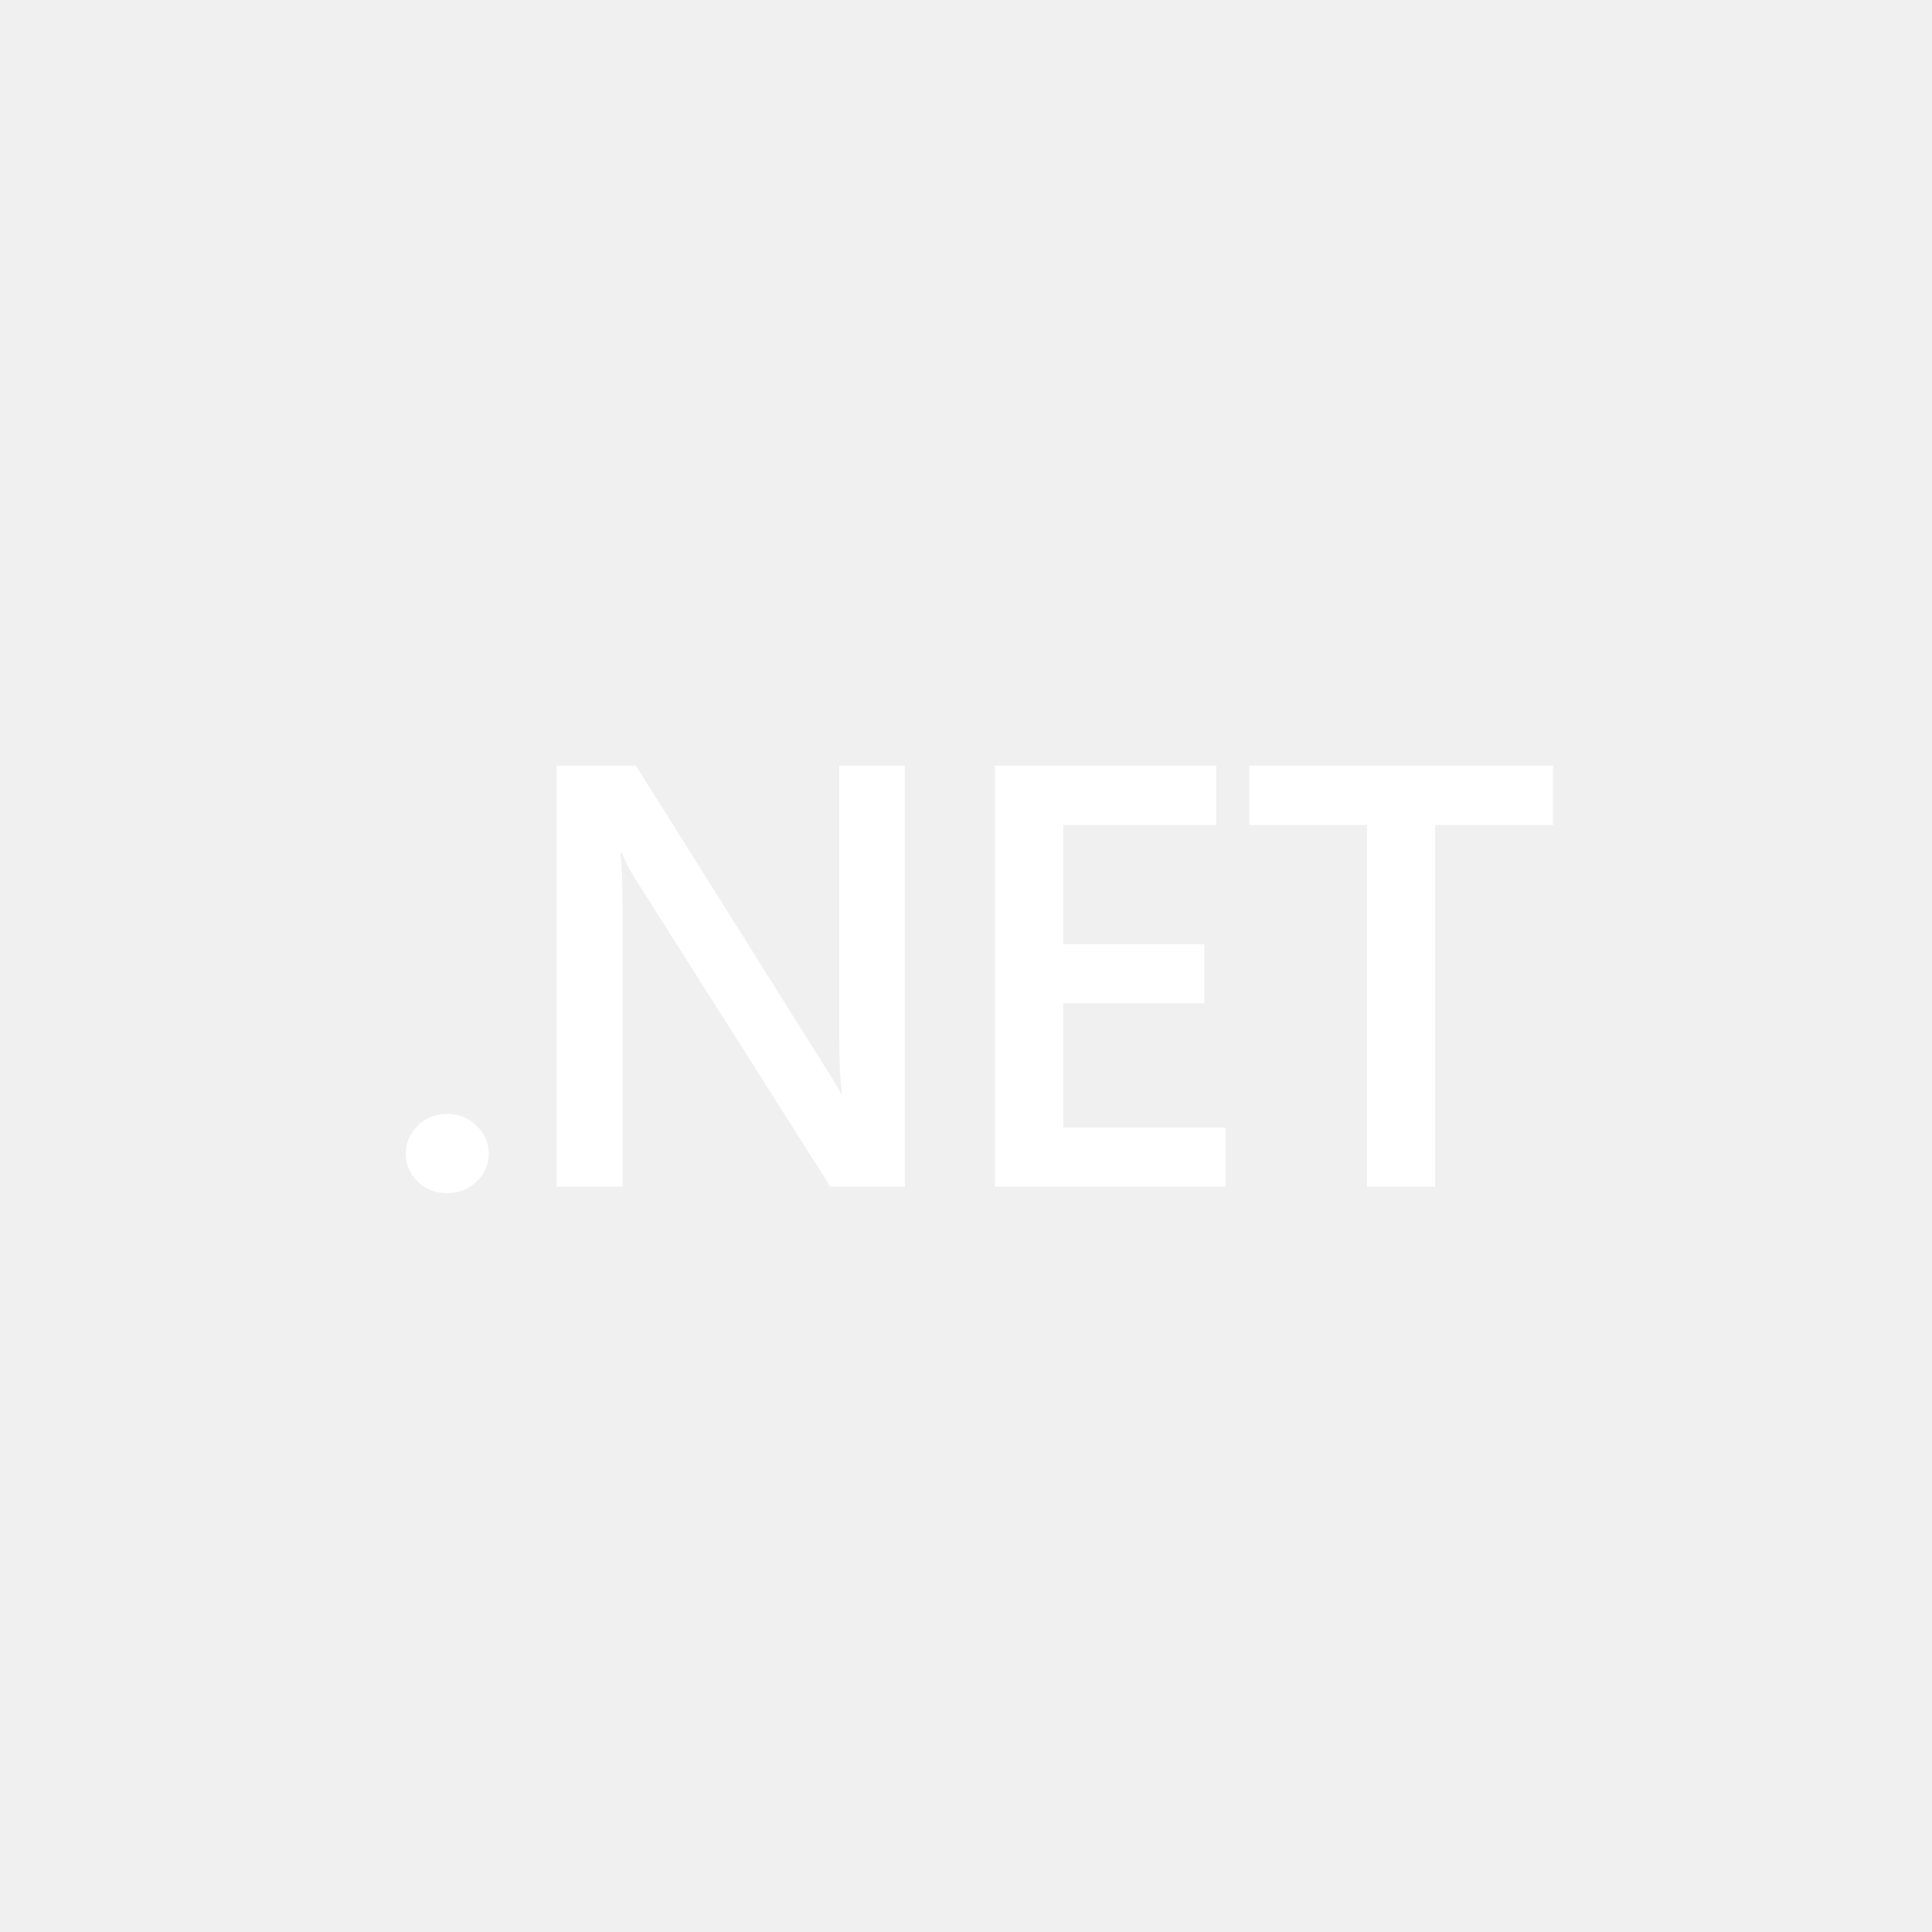
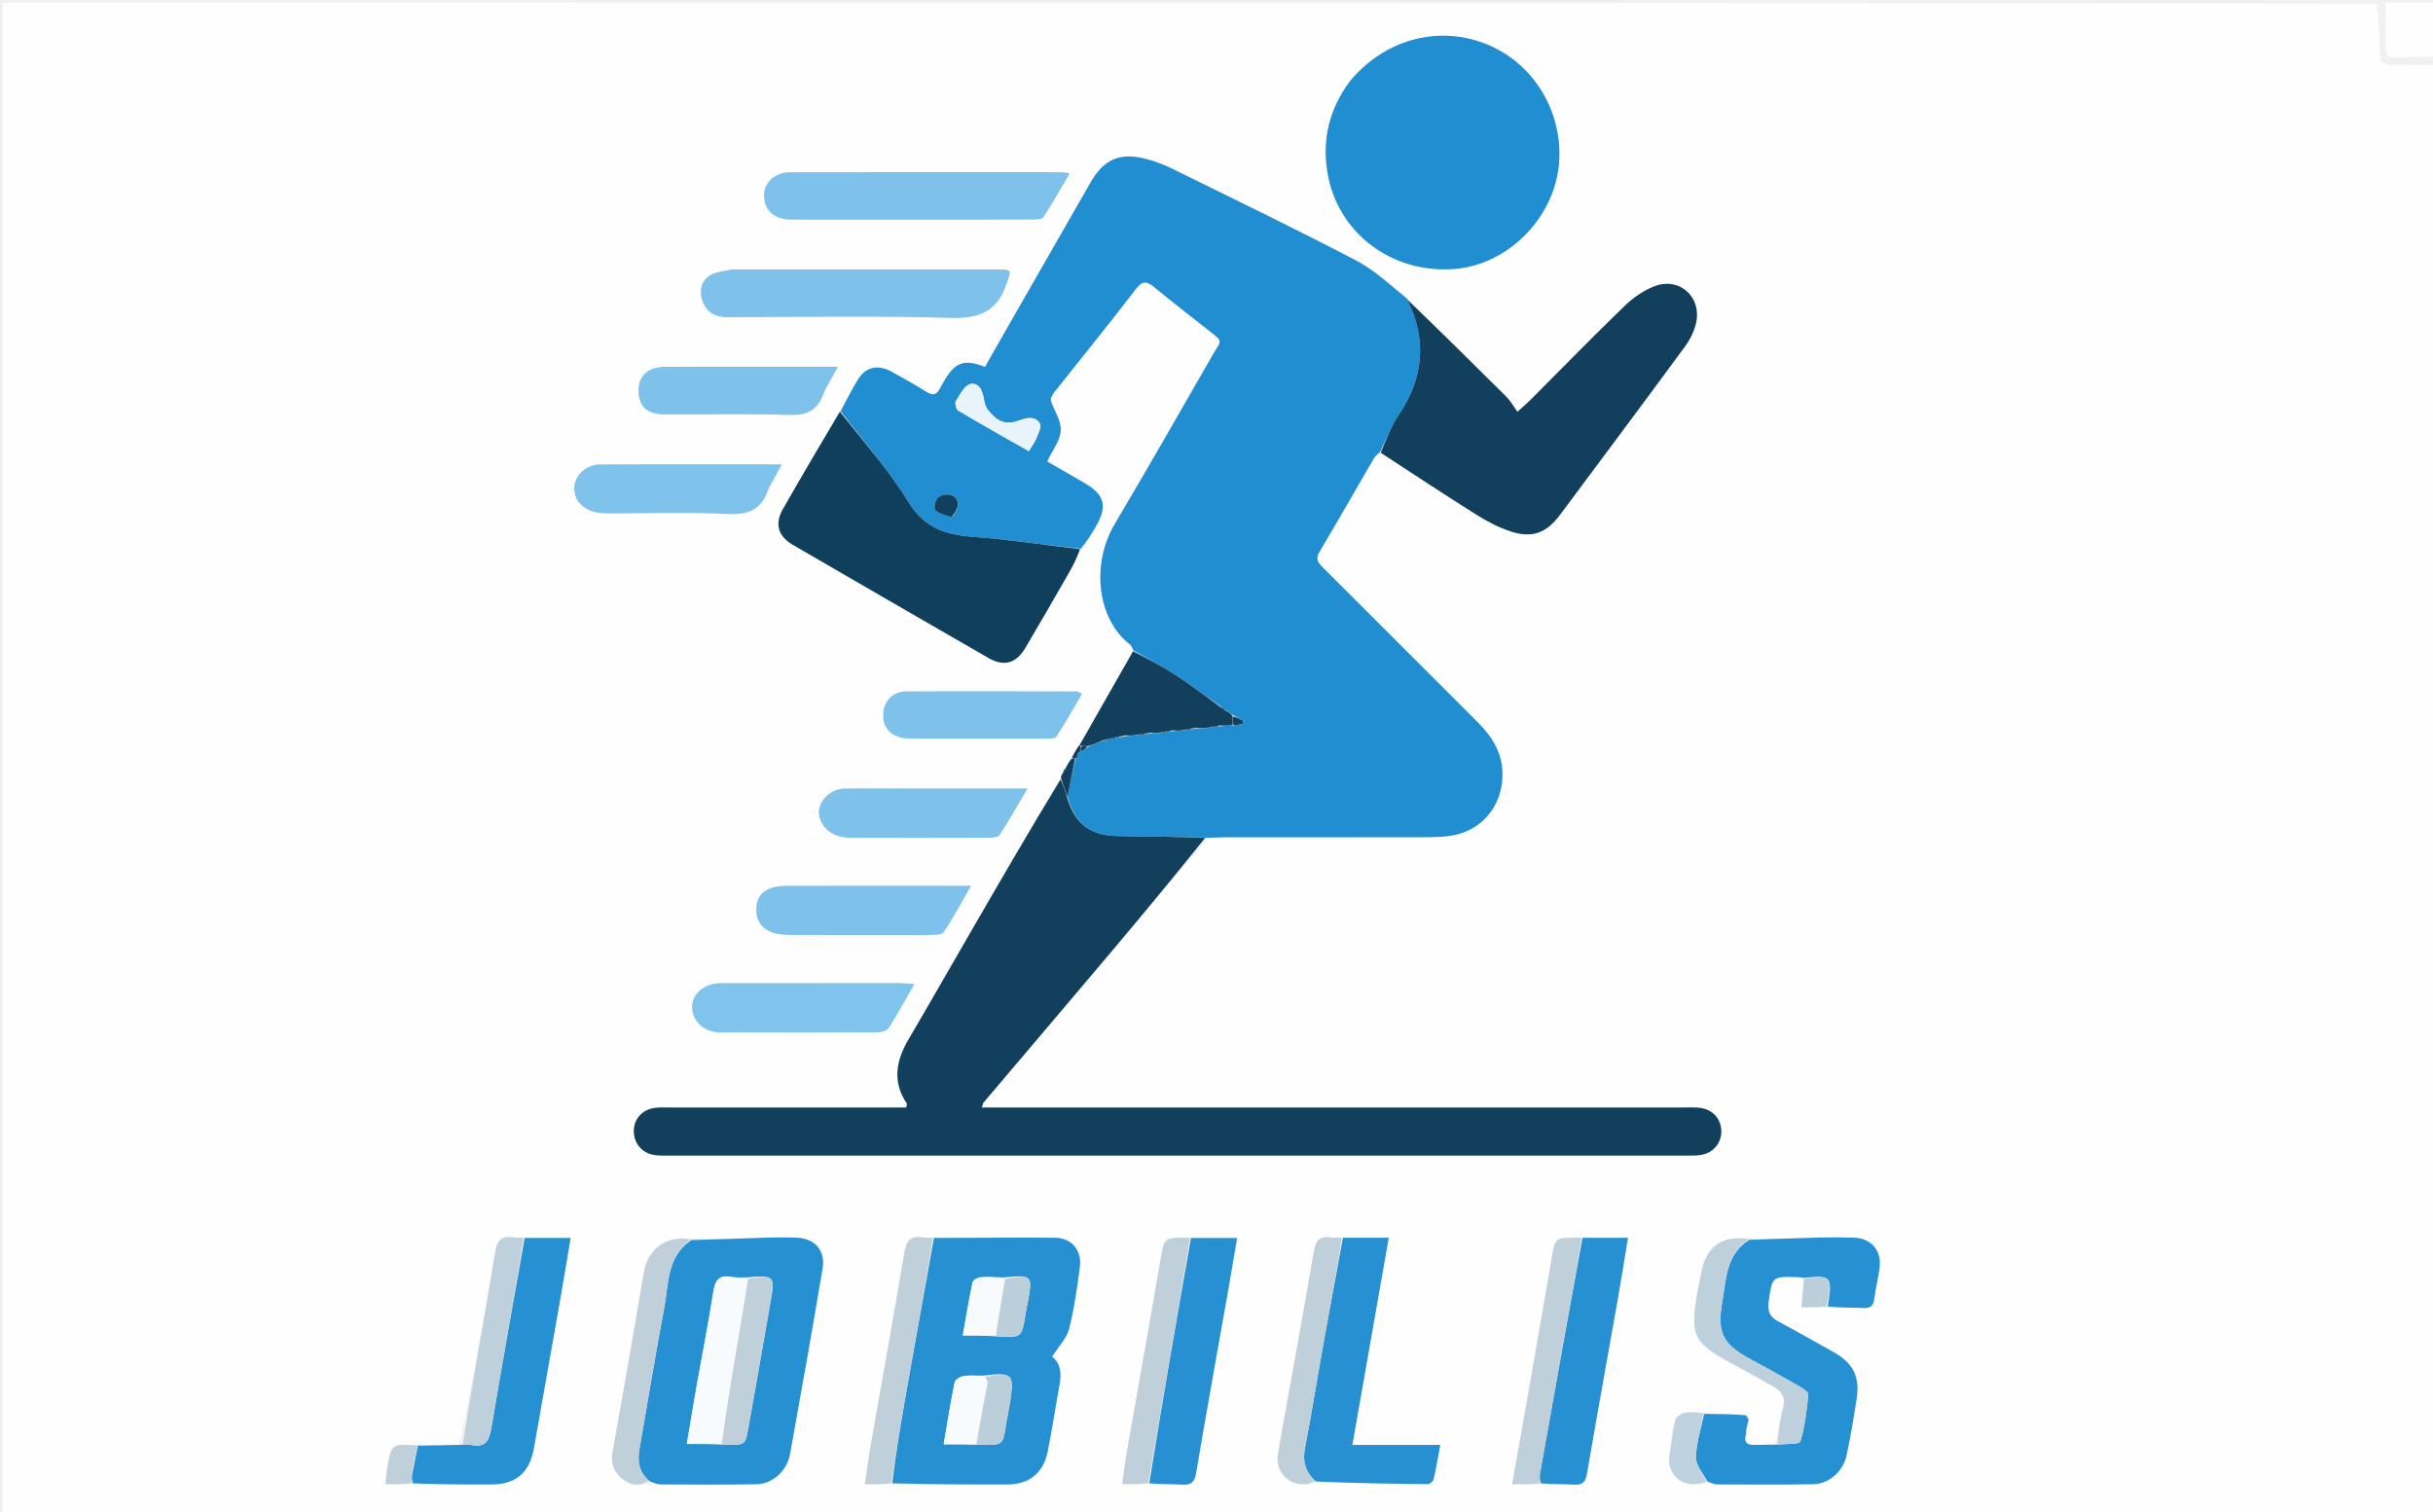
- <svg xmlns="http://www.w3.org/2000/svg" width="456" height="456" viewBox="0 0 456 456" version="1.1" xml:space="preserve" style="fill-rule:evenodd;clip-rule:evenodd;stroke-linejoin:round;stroke-miterlimit:2;">
-   <path d="m 105.5,281.609 c -2.703,0 -5.001,-0.9 -6.893,-2.702 -1.892,-1.848 -2.838,-4.042 -2.838,-6.582 0,-2.587 0.946,-4.804 2.838,-6.652 1.892,-1.848 4.19,-2.772 6.893,-2.772 2.748,0 5.068,0.924 6.96,2.772 1.937,1.848 2.906,4.064 2.906,6.652 0,2.54 -0.968,4.734 -2.906,6.582 -1.892,1.802 -4.212,2.702 -6.96,2.702 z" style="fill:#ffffff;fill-rule:nonzero;stroke-width:0.838" />
-   <path d="M 213.561,280.084 H 195.99 L 149.7,207.054 c -1.171,-1.848 -2.14,-3.765 -2.906,-5.751 h -0.406 c 0.361,2.125 0.541,6.675 0.541,13.65 v 65.132 h -15.543 v -99.36 h 18.719 l 44.737,71.298 c 1.892,2.957 3.109,4.989 3.649,6.098 h 0.27 c -0.45,-2.632 -0.676,-7.09 -0.676,-13.373 v -64.023 h 15.476 z" style="fill:#ffffff;fill-rule:nonzero;stroke-width:0.838" />
-   <path d="m 289.251,280.084 h -54.401 v -99.36 h 52.238 v 13.997 h -36.154 v 28.131 h 33.316 v 13.927 h -33.316 v 29.378 h 38.316 z" style="fill:#ffffff;fill-rule:nonzero;stroke-width:0.838" />
-   <path d="M 366.565,194.721 H 338.722 v 85.363 h -16.084 v -85.363 h -27.775 v -13.997 h 71.701 z" style="fill:#ffffff;fill-rule:nonzero;stroke-width:0.838" />
+ <svg xmlns="http://www.w3.org/2000/svg" version="1.1" id="Layer_1" x="0px" y="0px" width="100%" viewBox="0 0 975 606" enable-background="new 0 0 975 606" xml:space="preserve">
+   <path fill="#FEFEFF" opacity="1" stroke="none" d=" M976,26   C976,219.641 976,413.282 976,606.961   C651.069,606.961 326.139,606.961 1.104,606.961   C1.104,405.096 1.104,203.193 1.104,1   C318.028,1 635.056,1 952.545,1.468   C953.297,8.714 953.608,15.49 953.873,22.268   C953.994,25.358 955.812,26.07 958.539,26.024   C964.358,25.927 970.18,25.998 976,26  M425.325,310.234   C425.218,310.823 425.11,311.412 424.43,312.35   C412.579,332.824 400.723,353.295 388.878,373.772   C380.62,388.049 372.45,402.377 364.096,416.598   C359.077,425.142 357.499,433.619 363.428,442.382   C363.55,442.562 363.341,442.967 363.171,443.911   C361.531,443.911 359.765,443.91 357.999,443.911   C328.007,443.911 298.015,443.909 268.023,443.916   C266.192,443.917 264.343,443.849 262.533,444.066   C257.581,444.661 254.168,448.296 254.006,452.964   C253.831,457.98 257.015,462.057 261.988,462.929   C263.776,463.242 265.639,463.2 267.467,463.201   C403.596,463.212 539.725,463.212 675.855,463.2   C677.849,463.2 679.881,463.244 681.832,462.901   C686.809,462.027 690.073,457.812 689.784,452.928   C689.505,448.209 686.093,444.601 681.201,444.056   C679.223,443.836 677.208,443.916 675.21,443.915   C583.402,443.91 491.594,443.911 399.786,443.911   C397.779,443.911 395.771,443.911 393.433,443.911   C393.907,442.563 393.938,442.189 394.135,441.956   C410.821,422.252 427.561,402.595 444.204,382.855   C457.297,367.323 470.271,351.691 484.195,335.973   C486.182,335.849 488.168,335.619 490.155,335.618   C517.471,335.594 544.788,335.613 572.105,335.584   C574.764,335.581 577.436,335.465 580.078,335.179   C593.128,333.765 602.083,323.6 602.109,310.457   C602.125,301.811 597.972,295.271 592.118,289.432   C571.6,268.963 551.126,248.45 530.624,227.965   C528.721,226.063 526.769,224.551 528.741,221.243   C536.159,208.8 543.299,196.191 550.603,183.68   C551.161,182.723 552.189,182.041 553.588,181.703   C566.299,189.95 578.937,198.316 591.765,206.377   C595.955,209.01 600.467,211.373 605.139,212.941   C613.913,215.887 619.677,213.725 625.173,206.342   C641.876,183.905 658.633,161.507 675.19,138.962   C677.298,136.093 679.041,132.587 679.75,129.129   C681.832,118.984 673.091,111.098 663.364,114.61   C658.845,116.241 654.506,119.299 651.012,122.671   C638.194,135.042 625.769,147.821 613.18,160.43   C611.934,161.677 610.576,162.811 608.094,165.067   C606.479,162.83 605.342,160.707 603.711,159.081   C590.511,145.921 577.219,132.855 563.8,119.128   C557.018,114.149 550.736,108.212 543.363,104.366   C519.32,91.823 494.901,79.998 470.568,68.017   C466.862,66.192 462.944,64.594 458.948,63.604   C448.507,61.016 442.268,63.963 436.962,73.252   C426.235,92.034 415.449,110.781 404.696,129.548   C401.343,135.401 398.02,141.271 394.726,147.057   C386.349,143.89 382.962,145.065 378.572,152.354   C377.886,153.494 377.221,154.649 376.603,155.827   C375.342,158.231 373.836,158.667 371.389,157.137   C366.737,154.229 361.946,151.53 357.127,148.902   C351.942,146.074 347.113,147.019 344.039,151.802   C341.36,155.967 339.229,160.485 336.29,165.214   C328.752,178.172 321.12,191.077 313.717,204.112   C310.339,210.06 311.822,214.964 317.835,218.457   C343.91,233.607 370.009,248.717 396.146,263.759   C402.331,267.318 407.201,265.943 410.899,259.691   C416.922,249.51 422.826,239.259 428.705,228.994   C430.348,226.124 431.723,223.102 433.825,219.841   C435.553,216.997 437.313,214.173 439.002,211.307   C444,202.829 442.772,198.291 434.19,193.353   C429.336,190.559 424.485,187.76 419.64,184.968   C421.787,180.409 424.871,176.593 425.089,172.619   C425.301,168.755 422.577,164.73 421.143,160.776   C420.848,159.535 421.851,158.024 422.975,156.608   C433.729,143.048 444.645,129.612 455.177,115.882   C457.914,112.312 459.701,112.732 462.69,115.212   C469.603,120.949 476.719,126.444 483.783,131.997   C490.605,137.36 489.588,135.937 485.816,142.518   C472.905,165.041 460.021,187.582 446.785,209.915   C436.931,226.542 439.983,248.503 452.772,258.286   C453.484,258.831 453.774,259.926 453.827,261.369   C446.774,273.789 439.722,286.208 432.127,298.996   C431.15,300.664 430.173,302.332 428.794,304.539   C428.194,305.687 427.593,306.835 426.384,308.17   C426.215,308.77 426.047,309.37 425.325,310.234  M633.246,496.027   C623.028,496.01 623.256,496.049 622.009,503.372   C617.936,527.295 613.685,551.188 609.493,575.091   C608.368,581.508 607.212,587.919 605.958,594.957   C610.151,594.957 613.599,594.957 617.975,595.026   C622.292,595.023 626.622,594.817 630.922,595.083   C634.359,595.296 635.413,593.867 635.967,590.645   C640.044,566.927 644.341,543.248 648.519,519.547   C649.857,511.959 651.047,504.345 652.403,496.145   C645.713,496.145 639.943,496.145 633.246,496.027  M476.336,496.068   C466.297,495.927 466.588,495.976 464.997,505.346   C460.655,530.918 456.025,556.44 451.559,581.991   C450.84,586.107 450.377,590.268 449.728,594.895   C453.886,594.895 457.01,594.895 461.049,595.001   C465.208,595.007 469.379,594.814 473.52,595.079   C477.122,595.31 478.685,594.31 479.341,590.396   C483.323,566.622 487.649,542.907 491.838,519.168   C493.156,511.701 494.405,504.221 495.774,496.228   C489.151,496.228 483.213,496.228 476.336,496.068  M166.012,595.008   C176.318,595.011 186.623,595.034 196.929,595.01   C206.779,594.988 212.203,590.352 213.96,580.462   C217.507,560.505 221.049,540.548 224.557,520.584   C225.953,512.641 227.252,504.681 228.682,496.214   C222.137,496.214 216.199,496.214 209.324,496.064   C208.161,496.051 206.975,496.184 205.841,496   C201.149,495.237 199.259,497.024 198.451,501.897   C194.184,527.629 189.514,553.295 184.059,579.129   C178.539,579.245 173.019,579.361 166.543,579.205   C156.937,578.773 156.908,578.768 155.221,588.105   C154.845,590.185 154.749,592.316 154.47,594.924   C158.18,594.924 161.635,594.924 166.012,595.008  M527.837,594.222   C542.619,594.473 557.4,594.756 572.183,594.884   C572.987,594.891 574.333,593.728 574.525,592.9   C575.521,588.613 576.223,584.257 577.165,579.187   C564.975,579.187 553.732,579.187 541.942,579.187   C546.846,551.264 551.629,524.028 556.527,496.142   C549.74,496.142 543.956,496.142 537.245,496.023   C535.915,496.023 534.563,496.175 533.257,495.996   C528.982,495.409 527.307,497.007 526.547,501.481   C521.949,528.535 516.898,555.512 512.156,582.542   C510.572,591.57 519.07,597.51 527.837,594.222  M684.827,594.255   C685.959,594.514 687.09,594.995 688.223,594.998   C701.049,595.037 713.879,595.186 726.7,594.911   C733.018,594.776 738.681,589.658 740.025,583.235   C741.593,575.743 742.884,568.185 744.035,560.617   C745.383,551.747 742.614,546.367 734.846,542.018   C727.435,537.869 720.056,533.657 712.568,529.649   C709.294,527.897 708.235,525.572 708.748,521.905   C710.185,511.626 710.076,511.606 720.41,511.915   C721.238,511.939 722.062,512.086 722.924,513.011   C722.608,516.494 722.291,519.977 721.923,524.018   C725.807,524.018 728.896,524.018 732.913,524.184   C737.573,524.203 742.238,524.107 746.892,524.283   C749.608,524.385 750.749,523.366 751.089,520.666   C751.609,516.543 752.616,512.484 753.205,508.367   C754.205,501.38 749.902,496.291 742.874,496.094   C738.547,495.972 734.213,495.925 729.887,496.035   C720.262,496.28 710.641,496.645 700.465,496.388   C690.013,495.187 683.844,499.598 681.903,509.647   C681.339,512.57 680.674,515.474 680.172,518.407   C677.253,535.458 678.675,538.26 693.998,546.502   C699.7,549.569 705.315,552.797 710.96,555.968   C714.221,557.8 715.615,560.196 714.557,564.203   C713.294,568.983 712.747,573.951 711,579.029   C708.238,579.08 705.476,579.158 702.714,579.175   C699.966,579.192 698.779,577.946 700.079,574.975   C700.066,574.324 700.052,573.674 700.062,572.236   C700.266,571.213 700.471,570.189 701.131,568.933   C700.795,568.271 700.459,567.609 699.175,566.852   C693.763,566.814 688.351,566.776 682.31,566.273   C679.985,566.224 677.583,565.798 675.364,566.255   C673.848,566.568 671.68,567.891 671.372,569.147   C670.234,573.788 669.772,578.593 669.011,583.328   C667.765,591.082 674.521,597.618 684.827,594.255  M276.523,496.459   C266.942,495.122 259.611,500.688 258.023,510.064   C253.967,534.024 249.81,557.968 245.508,581.885   C244.71,586.323 245.841,589.717 249.079,592.562   C252.39,595.471 256.082,595.895 260.862,594.14   C262.153,594.441 263.443,594.999 264.735,595.003   C277.558,595.05 290.384,595.195 303.201,594.908   C309.721,594.762 315.374,589.575 316.62,582.71   C321.108,557.985 325.476,533.236 329.649,508.456   C330.887,501.101 326.373,496.265 318.894,496.083   C315.732,496.006 312.564,495.943 309.403,496.033   C298.616,496.341 287.831,496.72 276.523,496.459  M373.34,496.061   C372.177,496.048 370.991,496.178 369.855,495.998   C365.189,495.259 363.254,496.975 362.442,501.885   C358.206,527.472 353.53,552.987 349.063,578.536   C348.144,583.792 347.465,589.089 346.594,594.916   C350.86,594.916 353.983,594.916 358.026,595.01   C373.33,595.011 388.633,595.044 403.936,595   C412.348,594.976 418.113,590.36 419.801,582.049   C421.29,574.719 422.449,567.322 423.715,559.949   C424.751,553.919 426.668,547.751 421.604,543.789   C424.261,539.612 427.458,536.446 428.407,532.71   C430.486,524.522 431.682,516.078 432.749,507.676   C433.592,501.034 429.299,496.181 422.674,496.133   C406.543,496.016 390.41,496.177 373.34,496.061  M540.557,33.07   C532.618,43.983 529.739,56.005 532.005,69.403   C536.036,93.238 557.537,109.672 582.645,107.835   C605.042,106.196 624.182,86.014 624.902,63.278   C625.546,42.961 613.475,24.486 594.928,17.399   C575.736,10.067 554.489,16.017 540.557,33.07  M292.784,108.008   C289.968,108.777 286.773,108.953 284.422,110.451   C280.81,112.754 280.135,116.768 281.534,120.69   C283.177,125.293 286.777,127.157 291.674,127.146   C321.29,127.081 350.922,126.56 380.513,127.405   C391.863,127.729 399.341,125.39 403.281,113.995   C405.303,108.148 405.932,108.014 399.54,108.012   C364.268,108 328.995,108.006 292.784,108.008  M372.5,88.031   C386.156,88.031 399.811,88.06 413.466,87.993   C415.064,87.985 417.498,88.003 418.117,87.066   C421.774,81.526 425.009,75.708 428.668,69.507   C426.75,69.208 426.104,69.019 425.457,69.019   C389.154,69.004 352.85,68.966 316.546,69.044   C310.272,69.057 305.925,73.418 306.186,78.848   C306.46,84.531 310.529,88.014 317.044,88.022   C335.196,88.045 353.348,88.031 372.5,88.031  M360.216,394.063   C336.435,394.064 312.653,394.048 288.872,394.077   C282.502,394.084 277.494,398.176 277.339,403.347   C277.169,409.026 281.971,413.774 288.431,413.805   C309.551,413.907 330.673,413.882 351.793,413.776   C353.272,413.769 355.423,413.141 356.11,412.066   C359.639,406.543 362.791,400.779 366.47,394.415   C363.985,394.251 362.555,394.157 360.216,394.063  M365.479,374.789   C367.642,374.79 369.813,374.905 371.966,374.757   C374.063,374.612 377.241,374.949 378.041,373.776   C381.889,368.139 385.091,362.064 389.158,355.048   C385.899,355.048 384.276,355.048 382.654,355.048   C360.355,355.049 338.057,355.035 315.759,355.075   C313.786,355.078 311.749,355.186 309.855,355.681   C305.479,356.824 303.164,359.819 303.06,364.367   C302.951,369.113 305.376,372.347 309.691,373.838   C311.983,374.63 314.592,374.739 317.06,374.751   C332.868,374.826 348.676,374.789 365.479,374.789  M363.5,316.046   C355.177,316.05 346.853,315.979 338.532,316.084   C333.503,316.148 328.823,320.133 328.239,324.547   C327.639,329.075 331.075,333.74 336.174,335.151   C337.596,335.545 339.108,335.799 340.579,335.803   C359.223,335.846 377.866,335.856 396.509,335.785   C397.915,335.78 400.025,335.557 400.606,334.659   C404.332,328.901 407.722,322.926 411.801,316.046   C395.053,316.046 379.776,316.046 363.5,316.046  M308.109,195.644   C309.707,192.71 311.306,189.776 313.296,186.124   C288.185,186.124 264.23,186.034 240.276,186.192   C234.786,186.228 230.278,190.734 230.15,195.358   C230.008,200.493 233.397,204.296 239.337,205.459   C240.951,205.775 242.643,205.772 244.299,205.774   C259.948,205.796 275.627,205.22 291.235,206.016   C299.607,206.443 305.21,204.592 308.109,195.644  M307.5,147.006   C294.007,147.007 280.514,146.982 267.021,147.021   C259.88,147.042 255.966,150.351 255.885,156.278   C255.795,162.935 259.235,166.106 266.754,166.122   C283.245,166.157 299.749,165.778 316.223,166.31   C322.907,166.526 327.192,164.846 329.721,158.518   C331.198,154.823 333.427,151.428 335.796,147.006   C325.773,147.006 317.137,147.006 307.5,147.006  M364.768,296.078   C382.733,296.079 400.699,296.097 418.664,296.049   C420.271,296.045 422.749,296.183 423.34,295.282   C426.991,289.717 430.217,283.873 433.621,278.059   C432.229,277.417 431.932,277.162 431.635,277.161   C408.848,277.118 386.059,276.968 363.273,277.154   C357.225,277.203 353.786,281.436 353.963,287.235   C354.123,292.494 357.776,295.761 364.768,296.078  z" />
+   <path fill="#FEFEFF" opacity="1" stroke="none" d=" M956,1   C962.596,1 969.193,1 976,1   C976,8.019 976,15.041 975.531,22.532   C969.947,23.001 964.829,22.898 959.717,23.041   C956.951,23.118 955.899,22.113 955.962,19.316   C956.099,13.213 956.002,7.106 956,1  z" />
+   <path fill="#F1F1F1" opacity="1" stroke="none" d=" M955.625,1   C956.002,7.106 956.099,13.213 955.962,19.316   C955.899,22.113 956.951,23.118 959.717,23.041   C964.829,22.898 969.947,23.001 975.531,23.001   C976,23.75 976,24.5 976,25.625   C970.18,25.998 964.358,25.927 958.539,26.024   C955.812,26.07 953.994,25.358 953.873,22.268   C953.608,15.49 953.297,8.714 953.003,1.468   C953.75,1 954.5,1 955.625,1  z" />
+   <path fill="#218ED1" opacity="1" stroke="none" d=" M454.261,260.765   C453.774,259.926 453.484,258.831 452.772,258.286   C439.983,248.503 436.931,226.542 446.785,209.915   C460.021,187.582 472.905,165.041 485.816,142.518   C489.588,135.937 490.605,137.36 483.783,131.997   C476.719,126.444 469.603,120.949 462.69,115.212   C459.701,112.732 457.914,112.312 455.177,115.882   C444.645,129.612 433.729,143.048 422.975,156.608   C421.851,158.024 420.848,159.535 421.143,160.776   C422.577,164.73 425.301,168.755 425.089,172.619   C424.871,176.593 421.787,180.409 419.64,184.968   C424.485,187.76 429.336,190.559 434.19,193.353   C442.772,198.291 444,202.829 439.002,211.307   C437.313,214.173 435.553,216.997 433.092,219.954   C418.23,218.385 404.138,216.21 389.962,215.181   C379.039,214.388 370.572,211.732 364.192,201.427   C356.21,188.534 346.067,176.979 336.856,164.847   C339.229,160.485 341.36,155.967 344.039,151.802   C347.113,147.019 351.942,146.074 357.127,148.902   C361.946,151.53 366.737,154.229 371.389,157.137   C373.836,158.667 375.342,158.231 376.603,155.827   C377.221,154.649 377.886,153.494 378.572,152.354   C382.962,145.065 386.349,143.89 394.726,147.057   C398.02,141.271 401.343,135.401 404.696,129.548   C415.449,110.781 426.235,92.034 436.962,73.252   C442.268,63.963 448.507,61.016 458.948,63.604   C462.944,64.594 466.862,66.192 470.568,68.017   C494.901,79.998 519.32,91.823 543.363,104.366   C550.736,108.212 557.018,114.149 563.965,119.824   C571.962,136.484 570.39,151.599 560.543,166.289   C557.46,170.889 555.482,176.229 552.998,181.231   C552.189,182.041 551.161,182.723 550.603,183.68   C543.299,196.191 536.159,208.8 528.741,221.243   C526.769,224.551 528.721,226.063 530.624,227.965   C551.126,248.45 571.6,268.963 592.118,289.432   C597.972,295.271 602.125,301.811 602.109,310.457   C602.083,323.6 593.128,333.765 580.078,335.179   C577.436,335.465 574.764,335.581 572.105,335.584   C544.788,335.613 517.471,335.594 490.155,335.618   C488.168,335.619 486.182,335.849 483.395,335.78   C471.148,335.429 459.702,335.227 448.254,335.129   C437.224,335.034 430.932,330.45 427.773,319.534   C428.846,314.046 429.846,309.007 431.098,303.896   C431.534,303.541 431.719,303.258 432.01,302.76   C432.116,302.544 432.127,302.064 432.093,302.042   C432.059,302.02 432.051,302.101 432.316,302.04   C432.758,301.677 432.934,301.374 433.094,301.105   C433.078,301.138 433.147,301.164 433.464,301.132   C434.593,300.428 435.404,299.756 436.56,299.037   C438.608,298.236 440.311,297.482 442.405,296.774   C445.528,296.205 448.258,295.59 451.393,295.013   C452.872,294.927 453.944,294.803 455.406,294.77   C457.522,294.556 459.248,294.251 461.381,293.986   C462.865,293.897 463.941,293.768 465.387,293.735   C467.168,293.55 468.581,293.267 470.397,293.022   C471.872,292.944 472.943,292.827 474.386,292.794   C476.173,292.585 477.587,292.292 479.434,292.036   C481.583,291.91 483.301,291.748 485.361,291.691   C486.804,291.532 487.904,291.268 489.421,291.039   C491.223,290.936 492.607,290.798 494.364,290.746   C495.836,290.596 496.934,290.361 498.032,290.126   C498.076,289.72 498.12,289.314 498.164,288.908   C496.806,288.192 495.449,287.477 493.939,286.509   C492.951,285.803 492.115,285.35 491.155,284.606   C490.355,283.904 489.679,283.493 488.738,282.871   C482.486,278.482 476.611,274.129 470.476,270.181   C465.226,266.802 459.677,263.886 454.261,260.765  M395.442,163.723   C395.147,162.948 394.734,162.195 394.578,161.393   C393.903,157.925 393.258,153.463 389.089,153.872   C386.847,154.092 384.764,158.071 383.085,160.662   C382.556,161.479 383.126,164.049 383.953,164.542   C393.189,170.047 402.573,175.302 412.279,180.829   C413.422,178.95 414.568,177.509 415.225,175.873   C416.02,173.894 417.496,171.109 416.736,169.806   C415.064,166.944 412.026,167.207 408.845,168.404   C403.111,170.563 399.897,169.364 395.442,163.723  M381.59,207.037   C385.049,203.418 384.572,198.979 380.488,198.293   C378.941,198.033 376.625,198.604 375.659,199.687   C374.684,200.781 374.127,203.836 374.838,204.518   C376.367,205.982 378.829,206.474 381.59,207.037  z" />
+   <path fill="#12405C" opacity="1" stroke="none" d=" M427.701,319.984   C430.932,330.45 437.224,335.034 448.254,335.129   C459.702,335.227 471.148,335.429 482.947,335.845   C470.271,351.691 457.297,367.323 444.204,382.855   C427.561,402.595 410.821,422.252 394.135,441.956   C393.938,442.189 393.907,442.563 393.433,443.911   C395.771,443.911 397.779,443.911 399.786,443.911   C491.594,443.911 583.402,443.91 675.21,443.915   C677.208,443.916 679.223,443.836 681.201,444.056   C686.093,444.601 689.505,448.209 689.784,452.928   C690.073,457.812 686.809,462.027 681.832,462.901   C679.881,463.244 677.849,463.2 675.855,463.2   C539.725,463.212 403.596,463.212 267.467,463.201   C265.639,463.2 263.776,463.242 261.988,462.929   C257.015,462.057 253.831,457.98 254.006,452.964   C254.168,448.296 257.581,444.661 262.533,444.066   C264.343,443.849 266.192,443.917 268.023,443.916   C298.015,443.909 328.007,443.911 357.999,443.911   C359.765,443.91 361.531,443.911 363.171,443.911   C363.341,442.967 363.55,442.562 363.428,442.382   C357.499,433.619 359.077,425.142 364.096,416.598   C372.45,402.377 380.62,388.049 388.878,373.772   C400.723,353.295 412.579,332.824 425,312.444   C426.281,315.02 426.991,317.502 427.701,319.984  z" />
+   <path fill="#228ED2" opacity="1" stroke="none" d=" M540.774,32.787   C554.489,16.017 575.736,10.067 594.928,17.399   C613.475,24.486 625.546,42.961 624.902,63.278   C624.182,86.014 605.042,106.196 582.645,107.835   C557.537,109.672 536.036,93.238 532.005,69.403   C529.739,56.005 532.618,43.983 540.774,32.787  z" />
+   <path fill="#113F5C" opacity="1" stroke="none" d=" M553.293,181.467   C555.482,176.229 557.46,170.889 560.543,166.289   C570.39,151.599 571.962,136.484 564.042,120.14   C577.219,132.855 590.511,145.921 603.711,159.081   C605.342,160.707 606.479,162.83 608.094,165.067   C610.576,162.811 611.934,161.677 613.18,160.43   C625.769,147.821 638.194,135.042 651.012,122.671   C654.506,119.299 658.845,116.241 663.364,114.61   C673.091,111.098 681.832,118.984 679.75,129.129   C679.041,132.587 677.298,136.093 675.19,138.962   C658.633,161.507 641.876,183.905 625.173,206.342   C619.677,213.725 613.913,215.887 605.139,212.941   C600.467,211.373 595.955,209.01 591.765,206.377   C578.937,198.316 566.299,189.95 553.293,181.467  z" />
+   <path fill="#103F5C" opacity="1" stroke="none" d=" M336.573,165.031   C346.067,176.979 356.21,188.534 364.192,201.427   C370.572,211.732 379.039,214.388 389.962,215.181   C404.138,216.21 418.23,218.385 432.79,220.108   C431.723,223.102 430.348,226.124 428.705,228.994   C422.826,239.259 416.922,249.51 410.899,259.691   C407.201,265.943 402.331,267.318 396.146,263.759   C370.009,248.717 343.91,233.607 317.835,218.457   C311.822,214.964 310.339,210.06 313.717,204.112   C321.12,191.077 328.752,178.172 336.573,165.031  z" />
+   <path fill="#2590D2" opacity="1" stroke="none" d=" M374.279,496.226   C390.41,496.177 406.543,496.016 422.674,496.133   C429.299,496.181 433.592,501.034 432.749,507.676   C431.682,516.078 430.486,524.522 428.407,532.71   C427.458,536.446 424.261,539.612 421.604,543.789   C426.668,547.751 424.751,553.919 423.715,559.949   C422.449,567.322 421.29,574.719 419.801,582.049   C418.113,590.36 412.348,594.976 403.936,595   C388.633,595.044 373.33,595.011 357.54,594.547   C359.042,582.333 360.958,570.569 363.036,558.834   C366.732,537.956 370.526,517.095 374.279,496.226  M399.608,535.687   C409.471,536.302 409.513,536.258 411.044,526.291   C411.294,524.667 411.706,523.069 411.99,521.45   C413.8,511.141 413.653,510.997 401.975,512.023   C398.999,511.971 396.006,511.72 393.054,511.963   C391.865,512.061 389.944,513.065 389.754,513.954   C388.286,520.831 387.16,527.782 385.824,535.296   C390.616,535.296 394.682,535.296 399.608,535.687  M394.031,551.38   C391.372,551.413 388.67,551.177 386.073,551.592   C384.765,551.801 382.793,553.017 382.578,554.074   C380.93,562.173 379.64,570.346 378.168,578.91   C382.74,578.91 386.838,578.91 391.833,579.117   C392.822,579.136 393.811,579.17 394.801,579.171   C401.561,579.177 401.958,578.794 402.967,572.218   C403.54,568.479 404.38,564.78 404.923,561.038   C406.414,550.753 405.566,549.991 394.031,551.38  z" />
+   <path fill="#2590D2" opacity="1" stroke="none" d=" M277.045,497.072   C287.831,496.72 298.616,496.341 309.403,496.033   C312.564,495.943 315.732,496.006 318.894,496.083   C326.373,496.265 330.887,501.101 329.649,508.456   C325.476,533.236 321.108,557.985 316.62,582.71   C315.374,589.575 309.721,594.762 303.201,594.908   C290.384,595.195 277.558,595.05 264.735,595.003   C263.443,594.999 262.153,594.441 260.328,593.728   C255.756,589.851 255.448,585.408 256.3,580.561   C259.603,561.781 262.645,542.952 266.188,524.217   C268.019,514.541 267.208,503.619 277.045,497.072  M289.751,579.054   C298.479,579.347 298.664,579.294 299.76,573.141   C302.837,555.872 305.898,538.6 308.864,521.312   C310.578,511.32 310.258,511.071 298.975,512.028   C296.978,511.975 294.934,512.177 292.994,511.819   C287.887,510.876 286.547,513.47 285.835,517.992   C283.868,530.482 281.412,542.895 279.209,555.349   C277.835,563.116 276.57,570.902 275.239,578.778   C280.283,578.778 284.573,578.778 289.751,579.054  z" />
+   <path fill="#2590D2" opacity="1" stroke="none" d=" M722.888,512.176   C722.062,512.086 721.238,511.939 720.41,511.915   C710.076,511.606 710.185,511.626 708.748,521.905   C708.235,525.572 709.294,527.897 712.568,529.649   C720.056,533.657 727.435,537.869 734.846,542.018   C742.614,546.367 745.383,551.747 744.035,560.617   C742.884,568.185 741.593,575.743 740.025,583.235   C738.681,589.658 733.018,594.776 726.7,594.911   C713.879,595.186 701.049,595.037 688.223,594.998   C687.09,594.995 685.959,594.514 684.289,593.858   C682.271,590.299 679.476,587.087 679.594,583.986   C679.815,578.203 681.73,572.484 682.939,566.738   C688.351,566.776 693.763,566.814 699.648,567.289   C700.305,568.206 700.49,568.686 700.675,569.166   C700.471,570.189 700.266,571.213 699.806,572.822   C699.574,573.994 699.597,574.579 699.621,575.164   C698.779,577.946 699.966,579.192 702.714,579.175   C705.476,579.158 708.238,579.08 711.894,579.056   C715.816,578.699 721.133,579.002 721.49,577.814   C723.312,571.749 724.023,565.316 724.663,558.966   C724.76,558.008 722.586,556.551 721.212,555.763   C714.729,552.045 708.191,548.419 701.611,544.875   C690.48,538.881 688.003,534.321 690.16,521.989   C691.761,512.832 691.659,502.805 701.019,496.961   C710.641,496.645 720.262,496.28 729.887,496.035   C734.213,495.925 738.547,495.972 742.874,496.094   C749.902,496.291 754.205,501.38 753.205,508.367   C752.616,512.484 751.609,516.543 751.089,520.666   C750.749,523.366 749.608,524.385 746.892,524.283   C742.238,524.107 737.573,524.203 732.486,523.682   C734.367,511.508 734.01,511.079 722.888,512.176  z" />
+   <path fill="#2690D2" opacity="1" stroke="none" d=" M538.172,496.142   C543.956,496.142 549.74,496.142 556.527,496.142   C551.629,524.028 546.846,551.264 541.942,579.187   C553.732,579.187 564.975,579.187 577.165,579.187   C576.223,584.257 575.521,588.613 574.525,592.9   C574.333,593.728 572.987,594.891 572.183,594.884   C557.4,594.756 542.619,594.473 527.301,593.824   C522.917,589.805 521.956,585.566 522.968,580.325   C525.579,566.81 527.727,553.207 530.162,539.657   C532.771,525.141 535.497,510.646 538.172,496.142  z" />
+   <path fill="#2590D2" opacity="1" stroke="none" d=" M167.499,579.477   C173.019,579.361 178.539,579.245 184.977,579.14   C186.894,579.156 187.929,578.991 188.886,579.195   C194.646,580.418 196.075,577.324 196.92,572.296   C201.188,546.905 205.782,521.569 210.261,496.214   C216.199,496.214 222.137,496.214 228.682,496.214   C227.252,504.681 225.953,512.641 224.557,520.584   C221.049,540.548 217.507,560.505 213.96,580.462   C212.203,590.352 206.779,594.988 196.929,595.01   C186.623,595.034 176.318,595.011 165.523,594.572   C165.006,593.083 164.979,592.03 165.214,590.703   C166.059,586.928 166.642,583.428 167.339,579.843   C167.453,579.758 167.499,579.477 167.499,579.477  z" />
+   <path fill="#7EC2EC" opacity="1" stroke="none" d=" M293.253,108.007   C328.995,108.006 364.268,108 399.54,108.012   C405.932,108.014 405.303,108.148 403.281,113.995   C399.341,125.39 391.863,127.729 380.513,127.405   C350.922,126.56 321.29,127.081 291.674,127.146   C286.777,127.157 283.177,125.293 281.534,120.69   C280.135,116.768 280.81,112.754 284.422,110.451   C286.773,108.953 289.968,108.777 293.253,108.007  z" />
+   <path fill="#7EC2EC" opacity="1" stroke="none" d=" M372,88.031   C353.348,88.031 335.196,88.045 317.044,88.022   C310.529,88.014 306.46,84.531 306.186,78.848   C305.925,73.418 310.272,69.057 316.546,69.044   C352.85,68.966 389.154,69.004 425.457,69.019   C426.104,69.019 426.75,69.208 428.668,69.507   C425.009,75.708 421.774,81.526 418.117,87.066   C417.498,88.003 415.064,87.985 413.466,87.993   C399.811,88.06 386.156,88.031 372,88.031  z" />
+   <path fill="#2690D2" opacity="1" stroke="none" d=" M477.275,496.228   C483.213,496.228 489.151,496.228 495.774,496.228   C494.405,504.221 493.156,511.701 491.838,519.168   C487.649,542.907 483.323,566.622 479.341,590.396   C478.685,594.31 477.122,595.31 473.52,595.079   C469.379,594.814 465.208,595.007 460.568,594.539   C465.815,561.46 471.545,528.844 477.275,496.228  z" />
+   <path fill="#2690D2" opacity="1" stroke="none" d=" M634.172,496.145   C639.943,496.145 645.713,496.145 652.403,496.145   C651.047,504.345 649.857,511.959 648.519,519.547   C644.341,543.248 640.044,566.927 635.967,590.645   C635.413,593.867 634.359,595.296 630.922,595.083   C626.622,594.817 622.292,595.023 617.475,594.562   C617.026,592.937 616.947,591.754 617.147,590.621   C620.036,574.291 622.943,557.963 625.887,541.643   C628.623,526.472 631.408,511.311 634.172,496.145  z" />
+   <path fill="#80C3EC" opacity="1" stroke="none" d=" M360.67,394.063   C362.555,394.157 363.985,394.251 366.47,394.415   C362.791,400.779 359.639,406.543 356.11,412.066   C355.423,413.141 353.272,413.769 351.793,413.776   C330.673,413.882 309.551,413.907 288.431,413.805   C281.971,413.774 277.169,409.026 277.339,403.347   C277.494,398.176 282.502,394.084 288.872,394.077   C312.653,394.048 336.435,394.064 360.67,394.063  z" />
+   <path fill="#7EC2EC" opacity="1" stroke="none" d=" M364.982,374.789   C348.676,374.789 332.868,374.826 317.06,374.751   C314.592,374.739 311.983,374.63 309.691,373.838   C305.376,372.347 302.951,369.113 303.06,364.367   C303.164,359.819 305.479,356.824 309.855,355.681   C311.749,355.186 313.786,355.078 315.759,355.075   C338.057,355.035 360.355,355.049 382.654,355.048   C384.276,355.048 385.899,355.048 389.158,355.048   C385.091,362.064 381.889,368.139 378.041,373.776   C377.241,374.949 374.063,374.612 371.966,374.757   C369.813,374.905 367.642,374.79 364.982,374.789  z" />
+   <path fill="#7EC2EC" opacity="1" stroke="none" d=" M364,316.046   C379.776,316.046 395.053,316.046 411.801,316.046   C407.722,322.926 404.332,328.901 400.606,334.659   C400.025,335.557 397.915,335.78 396.509,335.785   C377.866,335.856 359.223,335.846 340.579,335.803   C339.108,335.799 337.596,335.545 336.174,335.151   C331.075,333.74 327.639,329.075 328.239,324.547   C328.823,320.133 333.503,316.148 338.532,316.084   C346.853,315.979 355.177,316.05 364,316.046  z" />
+   <path fill="#7FC2EC" opacity="1" stroke="none" d=" M307.946,195.975   C305.21,204.592 299.607,206.443 291.235,206.016   C275.627,205.22 259.948,205.796 244.299,205.774   C242.643,205.772 240.951,205.775 239.337,205.459   C233.397,204.296 230.008,200.493 230.15,195.358   C230.278,190.734 234.786,186.228 240.276,186.192   C264.23,186.034 288.185,186.124 313.296,186.124   C311.306,189.776 309.707,192.71 307.946,195.975  z" />
+   <path fill="#7EC2EC" opacity="1" stroke="none" d=" M308,147.006   C317.137,147.006 325.773,147.006 335.796,147.006   C333.427,151.428 331.198,154.823 329.721,158.518   C327.192,164.846 322.907,166.526 316.223,166.31   C299.749,165.778 283.245,166.157 266.754,166.122   C259.235,166.106 255.795,162.935 255.885,156.278   C255.966,150.351 259.88,147.042 267.021,147.021   C280.514,146.982 294.007,147.007 308,147.006  z" />
+   <path fill="#7EC2EC" opacity="1" stroke="none" d=" M364.308,296.077   C357.776,295.761 354.123,292.494 353.963,287.235   C353.786,281.436 357.225,277.203 363.273,277.154   C386.059,276.968 408.848,277.118 431.635,277.161   C431.932,277.162 432.229,277.417 433.621,278.059   C430.217,283.873 426.991,289.717 423.34,295.282   C422.749,296.183 420.271,296.045 418.664,296.049   C400.699,296.097 382.733,296.079 364.308,296.077  z" />
+   <path fill="#12405C" opacity="1" stroke="none" d=" M442.013,296.728   C440.311,297.482 438.608,298.236 436.166,299.01   C434.644,299.046 433.862,299.063 432.977,298.967   C432.874,298.855 432.67,298.628 432.67,298.628   C439.722,286.208 446.774,273.789 454.044,261.067   C459.677,263.886 465.226,266.802 470.476,270.181   C476.611,274.129 482.486,278.482 488.793,283.201   C489.835,284.128 490.557,284.513 491.279,284.897   C492.115,285.35 492.951,285.803 493.91,286.906   C494.019,288.59 494.004,289.625 493.99,290.66   C492.607,290.798 491.223,290.936 489.212,290.78   C487.396,290.853 486.207,291.22 485.018,291.586   C483.301,291.748 481.583,291.91 479.202,291.767   C477.03,291.879 475.522,292.294 474.013,292.71   C472.943,292.827 471.872,292.944 470.166,292.757   C468.027,292.849 466.522,293.243 465.018,293.638   C463.941,293.768 462.865,293.897 461.131,293.721   C458.655,293.837 456.836,294.258 455.017,294.68   C453.944,294.803 452.872,294.927 451.139,294.738   C447.657,295.192 444.835,295.96 442.013,296.728  z" />
+   <path fill="#BFD0DB" opacity="1" stroke="none" d=" M633.709,496.086   C631.408,511.311 628.623,526.472 625.887,541.643   C622.943,557.963 620.036,574.291 617.147,590.621   C616.947,591.754 617.026,592.937 617.011,594.527   C613.599,594.957 610.151,594.957 605.958,594.957   C607.212,587.919 608.368,581.508 609.493,575.091   C613.685,551.188 617.936,527.295 622.009,503.372   C623.256,496.049 623.028,496.01 633.709,496.086  z" />
+   <path fill="#BFD0DB" opacity="1" stroke="none" d=" M537.708,496.083   C535.497,510.646 532.771,525.141 530.162,539.657   C527.727,553.207 525.579,566.81 522.968,580.325   C521.956,585.566 522.917,589.805 526.891,593.753   C519.07,597.51 510.572,591.57 512.156,582.542   C516.898,555.512 521.949,528.535 526.547,501.481   C527.307,497.007 528.982,495.409 533.257,495.996   C534.563,496.175 535.915,496.023 537.708,496.083  z" />
+   <path fill="#BFD0DB" opacity="1" stroke="none" d=" M373.81,496.144   C370.526,517.095 366.732,537.956 363.036,558.834   C360.958,570.569 359.042,582.333 357.08,594.5   C353.983,594.916 350.86,594.916 346.594,594.916   C347.465,589.089 348.144,583.792 349.063,578.536   C353.53,552.987 358.206,527.472 362.442,501.885   C363.254,496.975 365.189,495.259 369.855,495.998   C370.991,496.178 372.177,496.048 373.81,496.144  z" />
+   <path fill="#BFD0DB" opacity="1" stroke="none" d=" M276.784,496.765   C267.208,503.619 268.019,514.541 266.188,524.217   C262.645,542.952 259.603,561.781 256.3,580.561   C255.448,585.408 255.756,589.851 259.92,593.646   C256.082,595.895 252.39,595.471 249.079,592.562   C245.841,589.717 244.71,586.323 245.508,581.885   C249.81,557.968 253.967,534.024 258.023,510.064   C259.611,500.688 266.942,495.122 276.784,496.765  z" />
+   <path fill="#BFD0DB" opacity="1" stroke="none" d=" M476.805,496.148   C471.545,528.844 465.815,561.46 460.11,594.485   C457.01,594.895 453.886,594.895 449.728,594.895   C450.377,590.268 450.84,586.107 451.559,581.991   C456.025,556.44 460.655,530.918 464.997,505.346   C466.588,495.976 466.297,495.927 476.805,496.148  z" />
+   <path fill="#BDD0DB" opacity="1" stroke="none" d=" M209.792,496.139   C205.782,521.569 201.188,546.905 196.92,572.296   C196.075,577.324 194.646,580.418 188.886,579.195   C187.929,578.991 186.894,579.156 185.439,579.067   C189.514,553.295 194.184,527.629 198.451,501.897   C199.259,497.024 201.149,495.237 205.841,496   C206.975,496.184 208.161,496.051 209.792,496.139  z" />
+   <path fill="#BDD0DB" opacity="1" stroke="none" d=" M700.742,496.675   C691.659,502.805 691.761,512.832 690.16,521.989   C688.003,534.321 690.48,538.881 701.611,544.875   C708.191,548.419 714.729,552.045 721.212,555.763   C722.586,556.551 724.76,558.008 724.663,558.966   C724.023,565.316 723.312,571.749 721.49,577.814   C721.133,579.002 715.816,578.699 712.339,578.961   C712.747,573.951 713.294,568.983 714.557,564.203   C715.615,560.196 714.221,557.8 710.96,555.968   C705.315,552.797 699.7,549.569 693.998,546.502   C678.675,538.26 677.253,535.458 680.172,518.407   C680.674,515.474 681.339,512.57 681.903,509.647   C683.844,499.598 690.013,495.187 700.742,496.675  z" />
+   <path fill="#BED2DF" opacity="1" stroke="none" d=" M682.625,566.505   C681.73,572.484 679.815,578.203 679.594,583.986   C679.476,587.087 682.271,590.299 683.878,593.789   C674.521,597.618 667.765,591.082 669.011,583.328   C669.772,578.593 670.234,573.788 671.372,569.147   C671.68,567.891 673.848,566.568 675.364,566.255   C677.583,565.798 679.985,566.224 682.625,566.505  z" />
+   <path fill="#BFD0DB" opacity="1" stroke="none" d=" M167.021,579.341   C167.499,579.477 167.453,579.758 166.977,580.018   C165.984,583.844 165.468,587.411 164.952,590.977   C164.979,592.03 165.006,593.083 165.061,594.53   C161.635,594.924 158.18,594.924 154.47,594.924   C154.749,592.316 154.845,590.185 155.221,588.105   C156.908,578.768 156.937,578.773 167.021,579.341  z" />
+   <path fill="#BBCFDB" opacity="1" stroke="none" d=" M722.906,512.594   C734.01,511.079 734.367,511.508 732.022,523.599   C728.896,524.018 725.807,524.018 721.923,524.018   C722.291,519.977 722.608,516.494 722.906,512.594  z" />
+   <path fill="#10405E" opacity="1" stroke="none" d=" M427.773,319.534   C426.991,317.502 426.281,315.02 425.287,312.27   C425.11,311.412 425.218,310.823 425.87,309.955   C426.608,309.112 426.8,308.547 426.993,307.983   C427.593,306.835 428.194,305.687 429.271,304.268   C430.114,303.987 430.48,303.978 430.846,303.968   C429.846,309.007 428.846,314.046 427.773,319.534  z" />
+   <path fill="#12405C" opacity="1" stroke="none" d=" M431.098,303.896   C430.48,303.978 430.114,303.987 429.472,303.998   C430.173,302.332 431.15,300.664 432.399,298.812   C432.67,298.628 432.874,298.855 432.955,299.314   C433.073,300.236 433.11,300.7 433.147,301.164   C433.147,301.164 433.078,301.138 432.847,301.194   C432.428,301.533 432.24,301.817 432.051,302.101   C432.051,302.101 432.059,302.02 431.908,302.088   C431.67,302.241 431.493,302.375 431.509,302.405   C431.618,302.608 431.768,302.788 431.904,302.975   C431.719,303.258 431.534,303.541 431.098,303.896  z" />
+   <path fill="#BED2DF" opacity="1" stroke="none" d=" M700.903,569.049   C700.49,568.686 700.305,568.206 700.121,567.336   C700.459,567.609 700.795,568.271 700.903,569.049  z" />
+   <path fill="#BED2DF" opacity="1" stroke="none" d=" M699.85,575.07   C699.597,574.579 699.574,573.994 699.794,573.216   C700.052,573.674 700.066,574.324 699.85,575.07  z" />
+   <path fill="#12405C" opacity="1" stroke="none" d=" M426.688,308.077   C426.8,308.547 426.608,309.112 426.147,309.823   C426.047,309.37 426.215,308.77 426.688,308.077  z" />
+   <path fill="#E9F3FA" opacity="1" stroke="none" d=" M395.629,164.065   C399.897,169.364 403.111,170.563 408.845,168.404   C412.026,167.207 415.064,166.944 416.736,169.806   C417.496,171.109 416.02,173.894 415.225,175.873   C414.568,177.509 413.422,178.95 412.279,180.829   C402.573,175.302 393.189,170.047 383.953,164.542   C383.126,164.049 382.556,161.479 383.085,160.662   C384.764,158.071 386.847,154.092 389.089,153.872   C393.258,153.463 393.903,157.925 394.578,161.393   C394.734,162.195 395.147,162.948 395.629,164.065  z" />
+   <path fill="#10405E" opacity="1" stroke="none" d=" M381.249,207.2   C378.829,206.474 376.367,205.982 374.838,204.518   C374.127,203.836 374.684,200.781 375.659,199.687   C376.625,198.604 378.941,198.033 380.488,198.293   C384.572,198.979 385.049,203.418 381.249,207.2  z" />
+   <path fill="#10405E" opacity="1" stroke="none" d=" M442.405,296.774   C444.835,295.96 447.657,295.192 450.733,294.699   C448.258,295.59 445.528,296.205 442.405,296.774  z" />
+   <path fill="#10405E" opacity="1" stroke="none" d=" M494.364,290.746   C494.004,289.625 494.019,288.59 494.062,287.158   C495.449,287.477 496.806,288.192 498.164,288.908   C498.12,289.314 498.076,289.72 498.032,290.126   C496.934,290.361 495.836,290.596 494.364,290.746  z" />
+   <path fill="#10405E" opacity="1" stroke="none" d=" M455.406,294.77   C456.836,294.258 458.655,293.837 460.723,293.681   C459.248,294.251 457.522,294.556 455.406,294.77  z" />
+   <path fill="#10405E" opacity="1" stroke="none" d=" M465.387,293.735   C466.522,293.243 468.027,292.849 469.762,292.719   C468.581,293.267 467.168,293.55 465.387,293.735  z" />
+   <path fill="#10405E" opacity="1" stroke="none" d=" M474.386,292.794   C475.522,292.294 477.03,291.879 478.77,291.732   C477.587,292.292 476.173,292.585 474.386,292.794  z" />
+   <path fill="#10405E" opacity="1" stroke="none" d=" M485.361,291.691   C486.207,291.22 487.396,290.853 488.794,290.745   C487.904,291.268 486.804,291.532 485.361,291.691  z" />
+   <path fill="#10405E" opacity="1" stroke="none" d=" M433.464,301.132   C433.11,300.7 433.073,300.236 433.058,299.426   C433.862,299.063 434.644,299.046 435.82,299.057   C435.404,299.756 434.593,300.428 433.464,301.132  z" />
+   <path fill="#10405E" opacity="1" stroke="none" d=" M491.155,284.606   C490.557,284.513 489.835,284.128 489.058,283.413   C489.679,283.493 490.355,283.904 491.155,284.606  z" />
+   <path fill="#10405E" opacity="1" stroke="none" d=" M432.316,302.04   C432.24,301.817 432.428,301.533 432.864,301.161   C432.934,301.374 432.758,301.677 432.316,302.04  z" />
+   <path fill="#10405E" opacity="1" stroke="none" d=" M432.01,302.76   C431.768,302.788 431.618,302.608 431.509,302.405   C431.493,302.375 431.67,302.241 431.942,302.109   C432.127,302.064 432.116,302.544 432.01,302.76  z" />
+   <path fill="#F8FBFD" opacity="1" stroke="none" d=" M390.936,578.91   C386.838,578.91 382.74,578.91 378.168,578.91   C379.64,570.346 380.93,562.173 382.578,554.074   C382.793,553.017 384.765,551.801 386.073,551.592   C388.67,551.177 391.372,551.413 394.54,551.805   C395.315,552.993 395.925,553.82 395.794,554.506   C394.238,562.653 392.572,570.778 390.936,578.91  z" />
+   <path fill="#F8FBFD" opacity="1" stroke="none" d=" M398.747,535.296   C394.682,535.296 390.616,535.296 385.824,535.296   C387.16,527.782 388.286,520.831 389.754,513.954   C389.944,513.065 391.865,512.061 393.054,511.963   C396.006,511.72 398.999,511.971 402.438,512.53   C401.516,520.456 400.132,527.876 398.747,535.296  z" />
+   <path fill="#BBCFDB" opacity="1" stroke="none" d=" M391.384,579.013   C392.572,570.778 394.238,562.653 395.794,554.506   C395.925,553.82 395.315,552.993 394.925,551.912   C405.566,549.991 406.414,550.753 404.923,561.038   C404.38,564.78 403.54,568.479 402.967,572.218   C401.958,578.794 401.561,579.177 394.801,579.171   C393.811,579.17 392.822,579.136 391.384,579.013  z" />
+   <path fill="#BBCFDB" opacity="1" stroke="none" d=" M399.178,535.491   C400.132,527.876 401.516,520.456 402.884,512.629   C413.653,510.997 413.8,511.141 411.99,521.45   C411.706,523.069 411.294,524.667 411.044,526.291   C409.513,536.258 409.471,536.302 399.178,535.491  z" />
+   <path fill="#F8FBFD" opacity="1" stroke="none" d=" M288.863,578.778   C284.573,578.778 280.283,578.778 275.239,578.778   C276.57,570.902 277.835,563.116 279.209,555.349   C281.412,542.895 283.868,530.482 285.835,517.992   C286.547,513.47 287.887,510.876 292.994,511.819   C294.934,512.177 296.978,511.975 299.433,512.529   C298.389,521.789 296.859,530.542 295.393,539.305   C293.192,552.459 291.037,565.62 288.863,578.778  z" />
+   <path fill="#BFD0DB" opacity="1" stroke="none" d=" M289.307,578.916   C291.037,565.62 293.192,552.459 295.393,539.305   C296.859,530.542 298.389,521.789 299.879,512.631   C310.258,511.071 310.578,511.32 308.864,521.312   C305.898,538.6 302.837,555.872 299.76,573.141   C298.664,579.294 298.479,579.347 289.307,578.916  z" />
+   <path fill="#BBCFDB" opacity="1" stroke="none" d=" M165.214,590.703   C165.468,587.411 165.984,583.844 166.862,580.103   C166.642,583.428 166.059,586.928 165.214,590.703  z" />
</svg>
